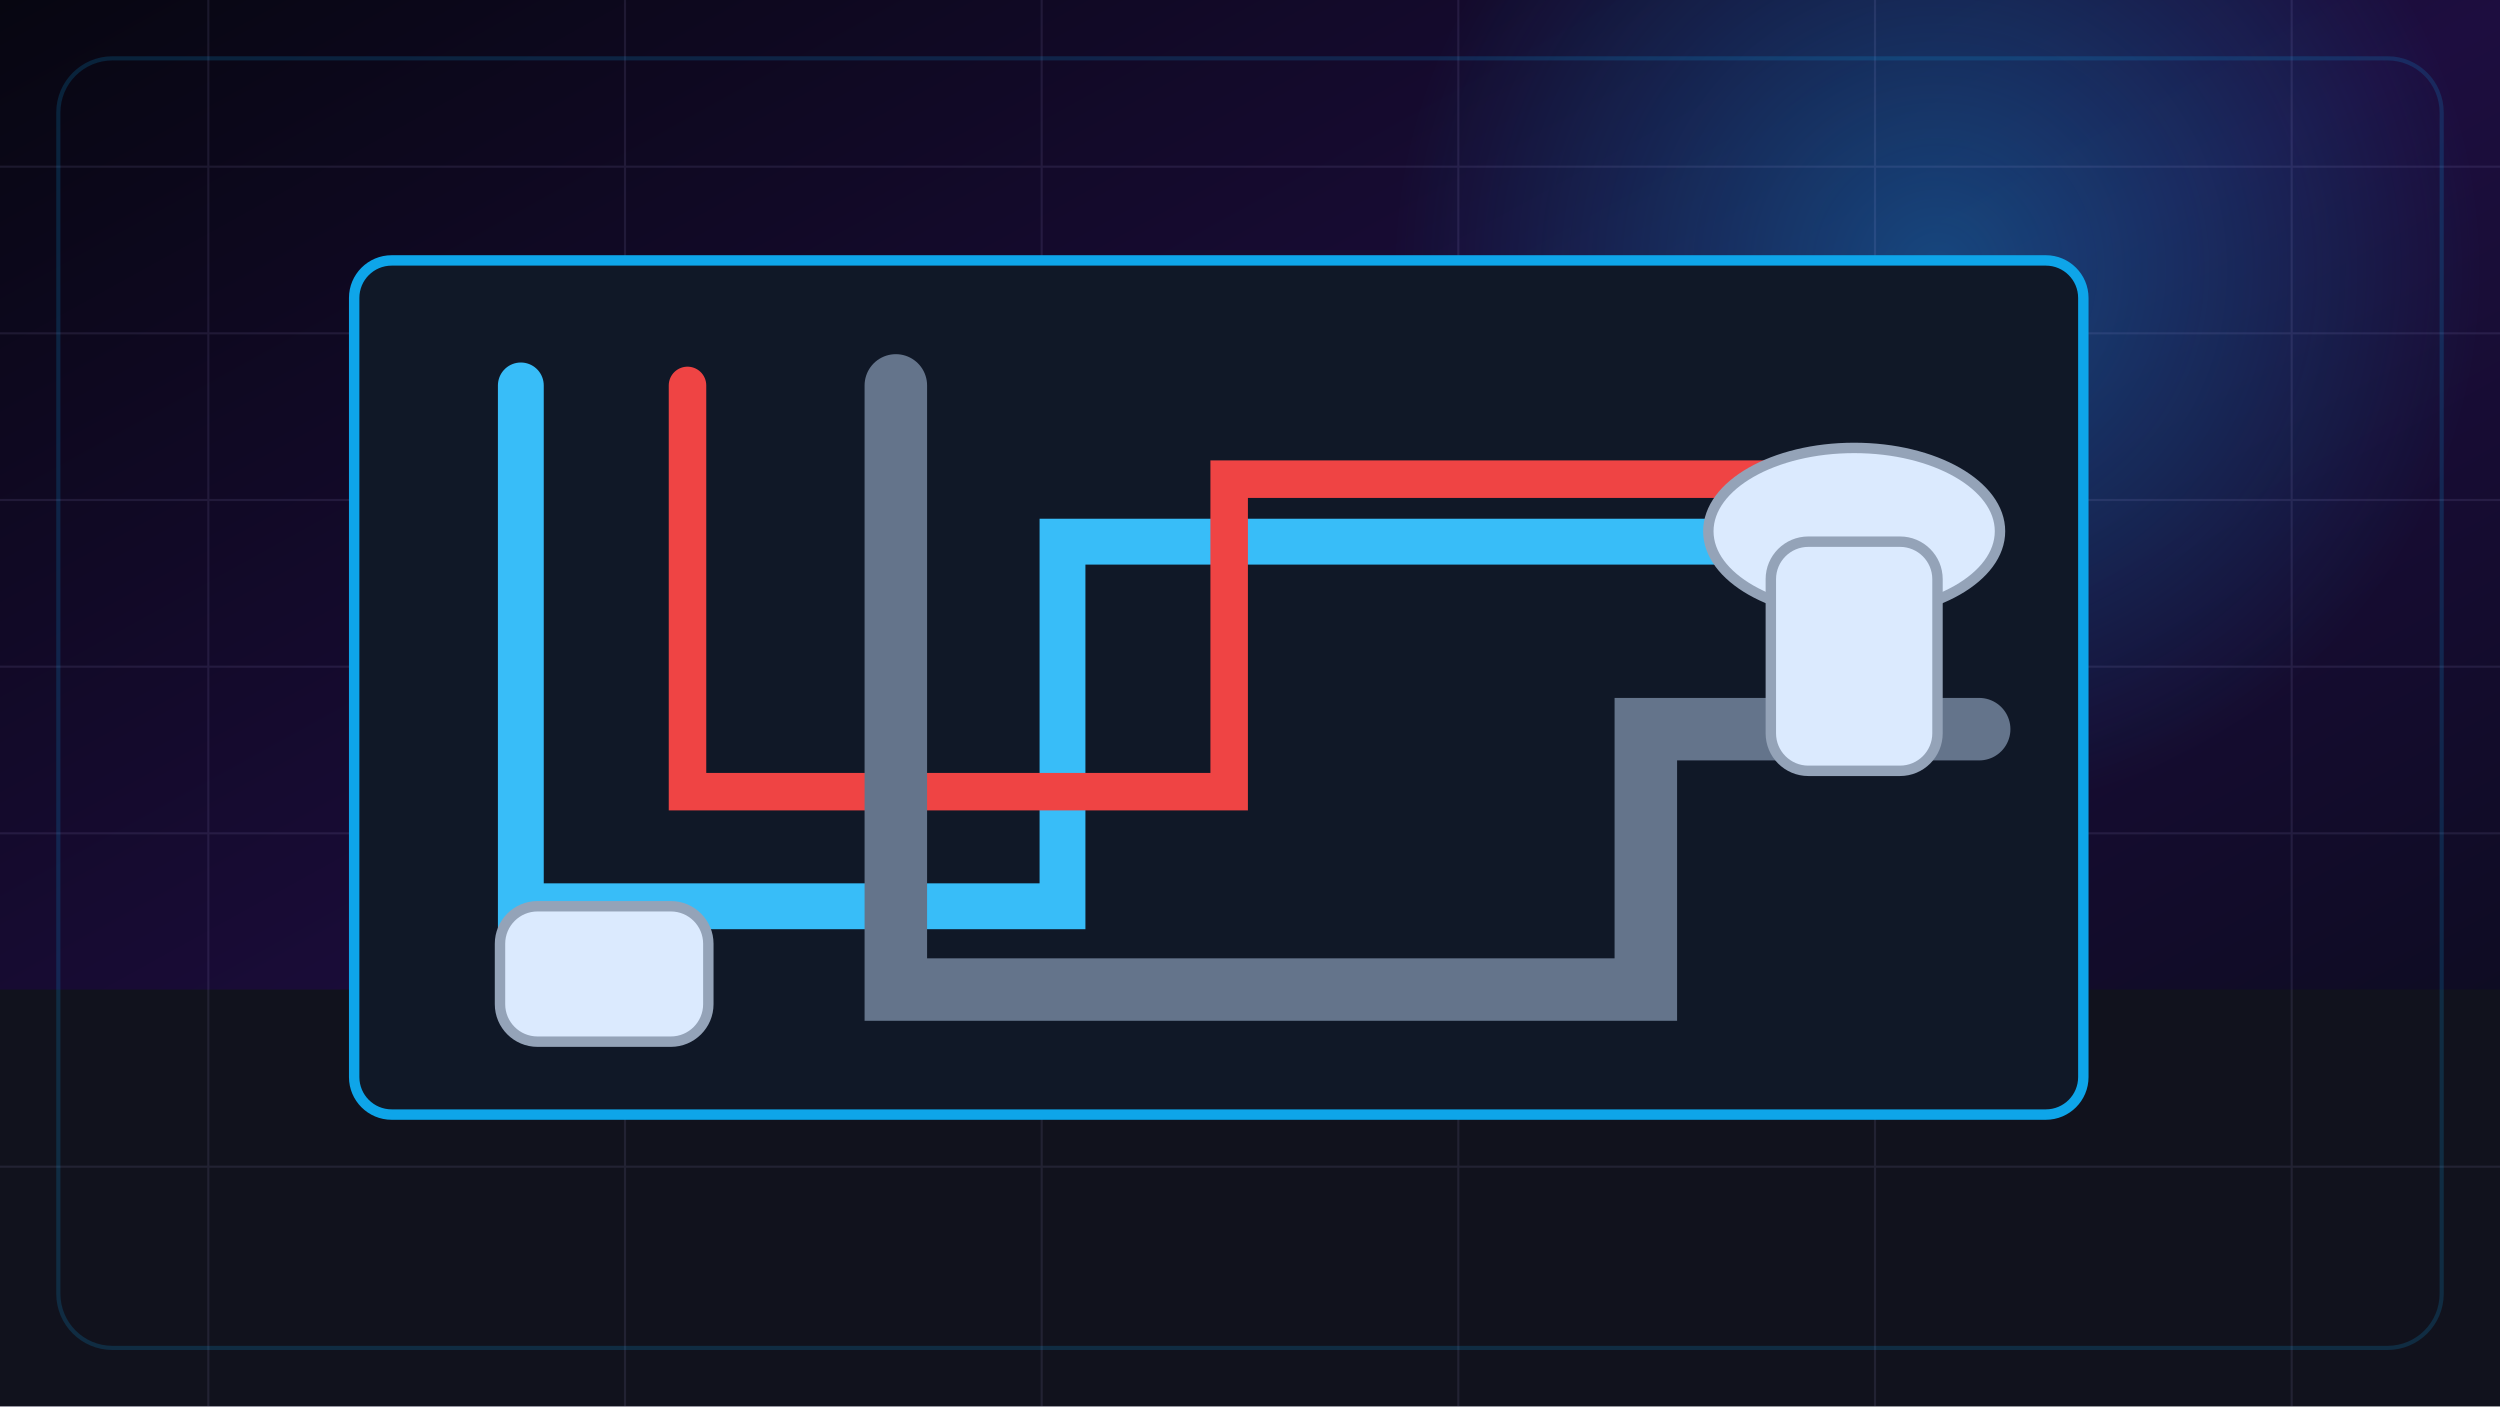
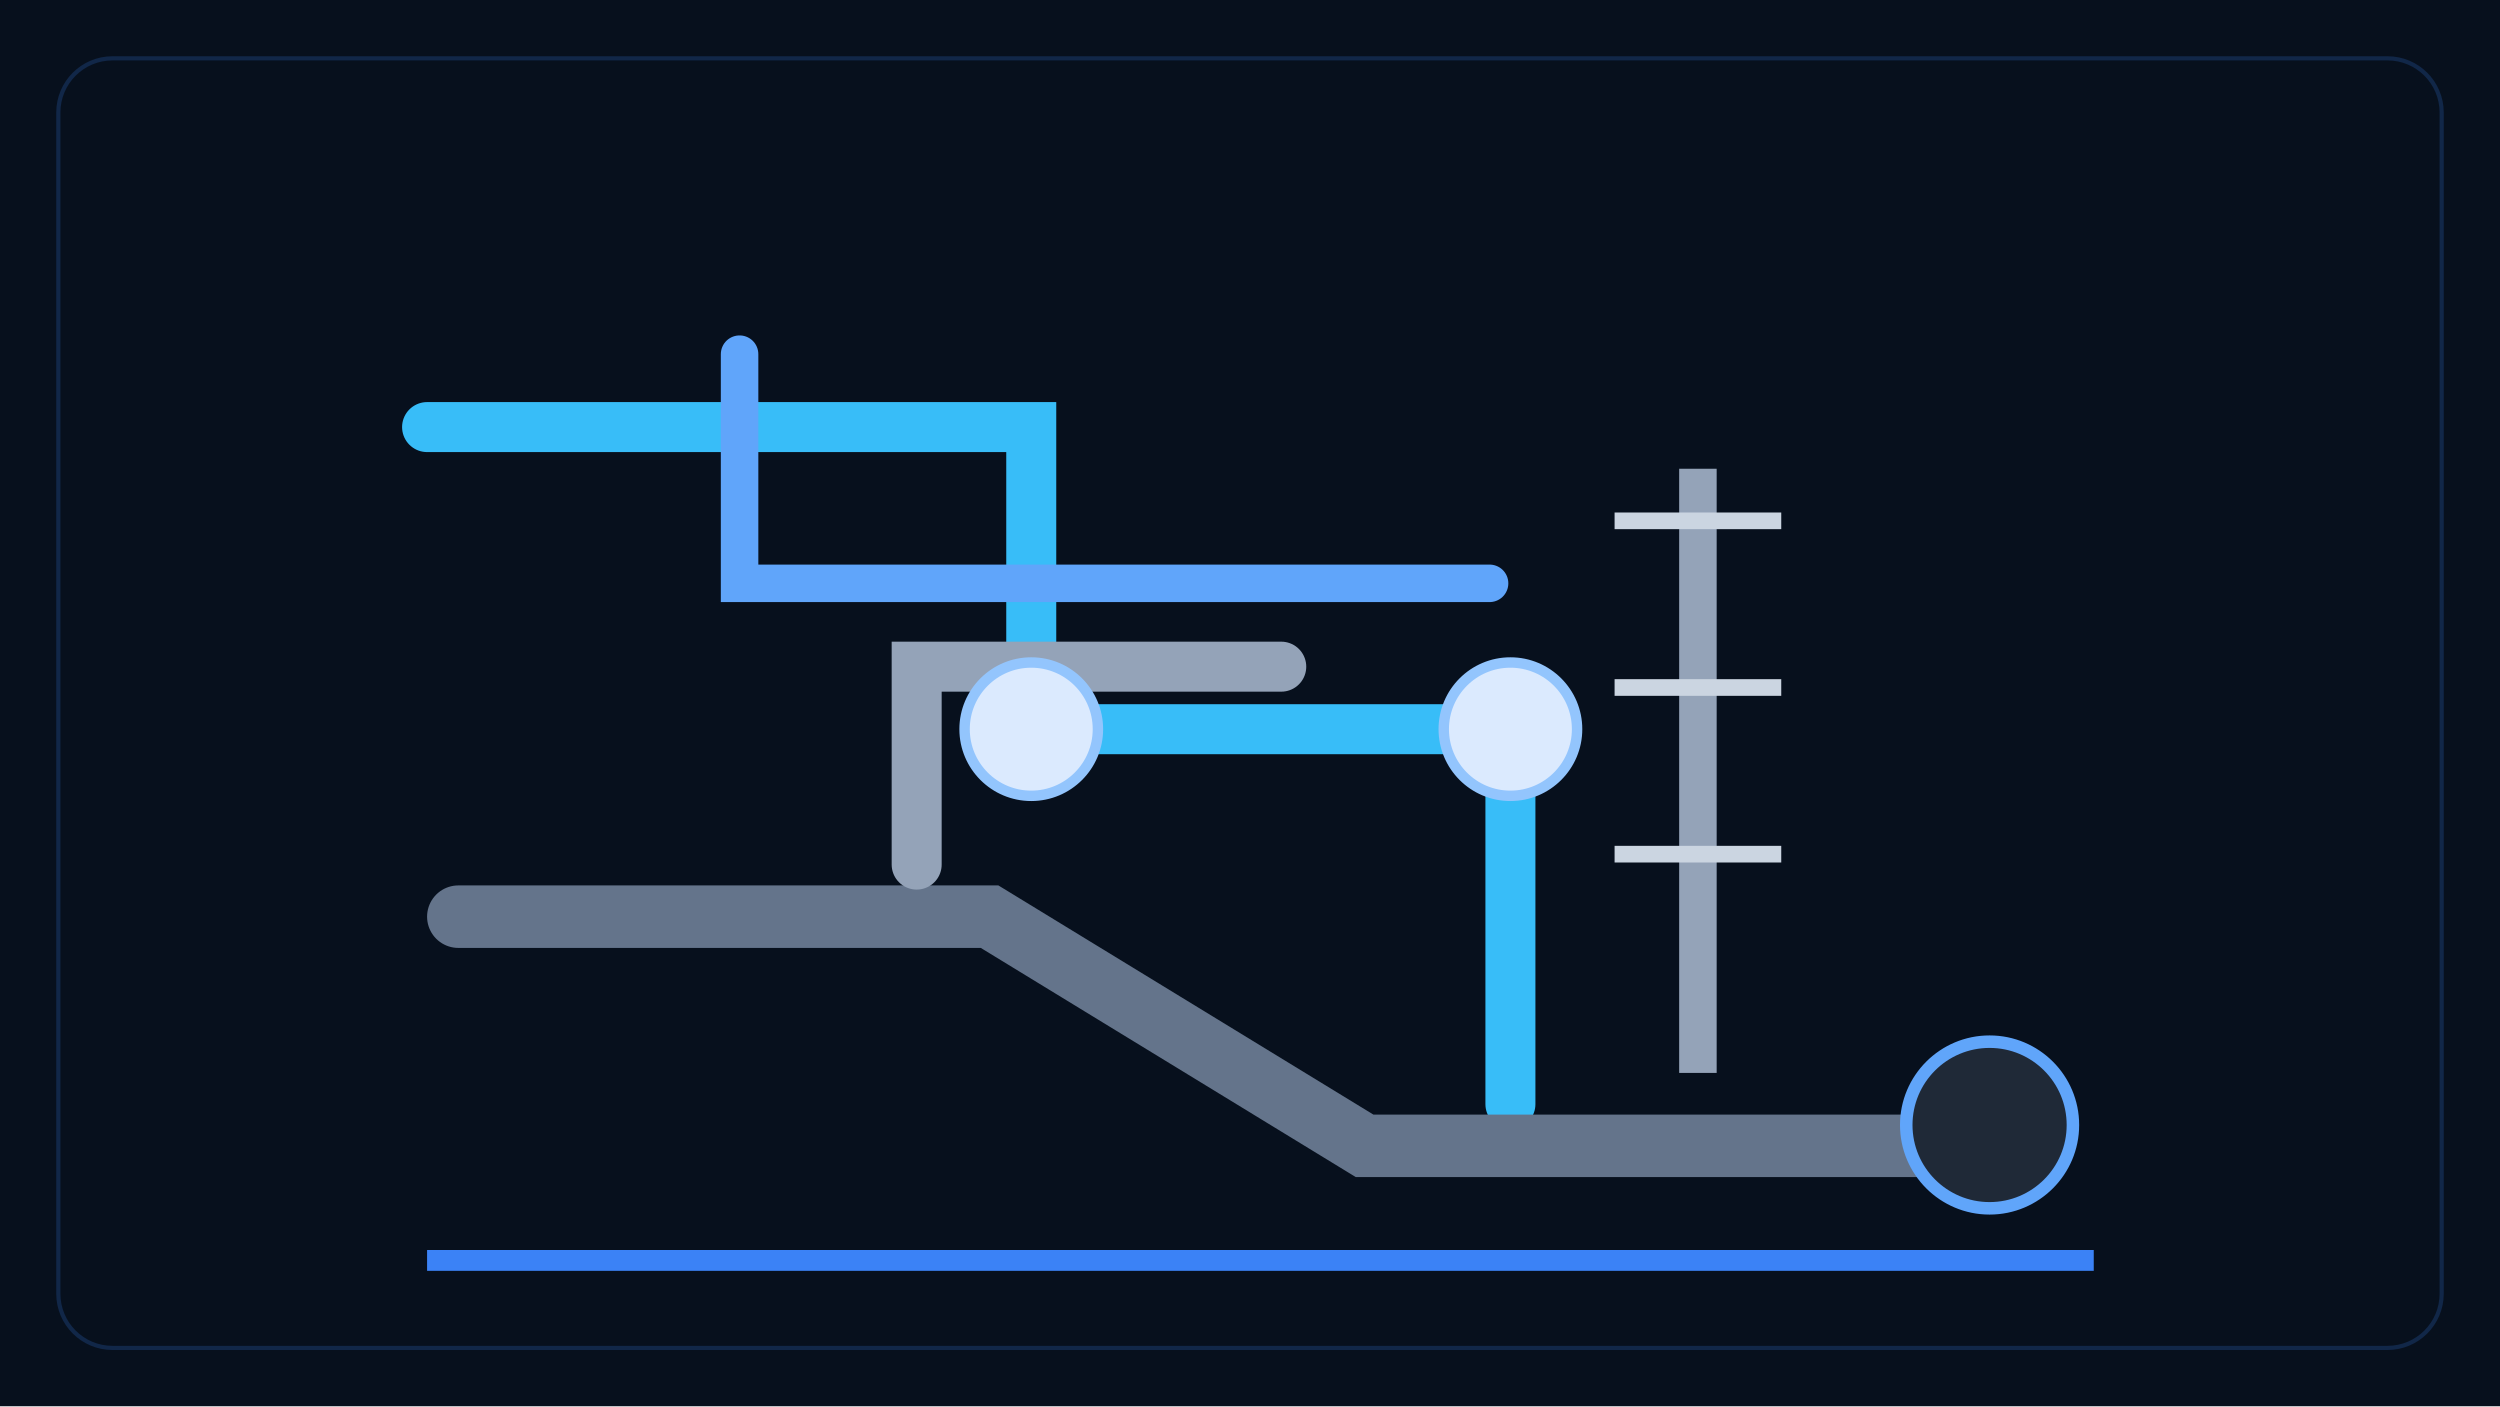
- <svg xmlns="http://www.w3.org/2000/svg" viewBox="0 0 1200 675" width="1200" height="675">
-   <defs>
-     <linearGradient id="bg" x1="0" y1="0" x2="1" y2="1">
-       <stop stop-color="#070611" />
-       <stop offset=".5" stop-color="#1d0d3f" />
-       <stop offset="1" stop-color="#080b17" />
-     </linearGradient>
-     <radialGradient id="halo">
-       <stop stop-color="#0ea5e9" stop-opacity=".38" />
-       <stop offset="1" stop-color="#0ea5e9" stop-opacity="0" />
-     </radialGradient>
-   </defs>
-   <rect width="1200" height="675" fill="url(#bg)" />
-   <circle cx="930" cy="130" r="260" fill="url(#halo)" />
-   <rect y="475" width="1200" height="200" fill="#11121d" />
-   <g opacity=".1" stroke="#c4b5fd">
-     <path d="M0 80H1200M0 160H1200M0 240H1200M0 320H1200M0 400H1200M0 560H1200M100 0V675M300 0V675M500 0V675M700 0V675M900 0V675M1100 0V675" />
+ <svg xmlns="http://www.w3.org/2000/svg" viewBox="0 0 1200 675">
+   <rect width="1200" height="675" fill="#07101d" />
+   <g transform="translate(110 85)">
+     <g fill="none" stroke-linecap="round">
+       <path d="M95 120h290v145h230v180" stroke="#38bdf8" stroke-width="24" />
+       <path d="M245 85v110h360" stroke="#60a5fa" stroke-width="18" />
+       <path d="M110 355h255l180 110h300" stroke="#64748b" stroke-width="30" />
+       <path d="M330 330v-95h175" stroke="#94a3b8" stroke-width="24" />
+     </g>
+     <g fill="#dbeafe" stroke="#93c5fd" stroke-width="5">
+       <circle cx="385" cy="265" r="32" />
+       <circle cx="615" cy="265" r="32" />
+     </g>
+     <path d="M705 140v290" stroke="#94a3b8" stroke-width="18" />
+     <path d="M665 165h80M665 245h80M665 325h80" stroke="#cbd5e1" stroke-width="8" />
+     <circle cx="845" cy="455" r="40" fill="#1f2937" stroke="#60a5fa" stroke-width="6" />
+     <path d="M95 520h800" stroke="#3b82f6" stroke-width="10" />
  </g>
-   <g transform="translate(150 105)">
-     <rect x="20" y="20" width="830" height="410" rx="18" fill="#101827" stroke="#0ea5e9" stroke-width="5" />
-     <g fill="none" stroke-linecap="round">
-       <path d="M100 80V330H360V155H720" stroke="#38bdf8" stroke-width="22" />
-       <path d="M180 80V275H440V125H760" stroke="#ef4444" stroke-width="18" />
-       <path d="M280 80V370H640V245H800" stroke="#64748b" stroke-width="30" />
-     </g>
-     <g fill="#dbeafe" stroke="#94a3b8" stroke-width="5">
-       <ellipse cx="740" cy="150" rx="70" ry="40" />
-       <rect x="700" y="155" width="80" height="110" rx="18" />
-       <rect x="90" y="330" width="100" height="65" rx="18" />
-     </g>
-   </g>
-   <rect x="28" y="28" width="1144" height="619" rx="26" fill="none" stroke="#0ea5e9" stroke-opacity=".18" stroke-width="2" />
+   <rect x="28" y="28" width="1144" height="619" rx="26" fill="none" stroke="#3b82f6" stroke-opacity=".2" stroke-width="2" />
</svg>
